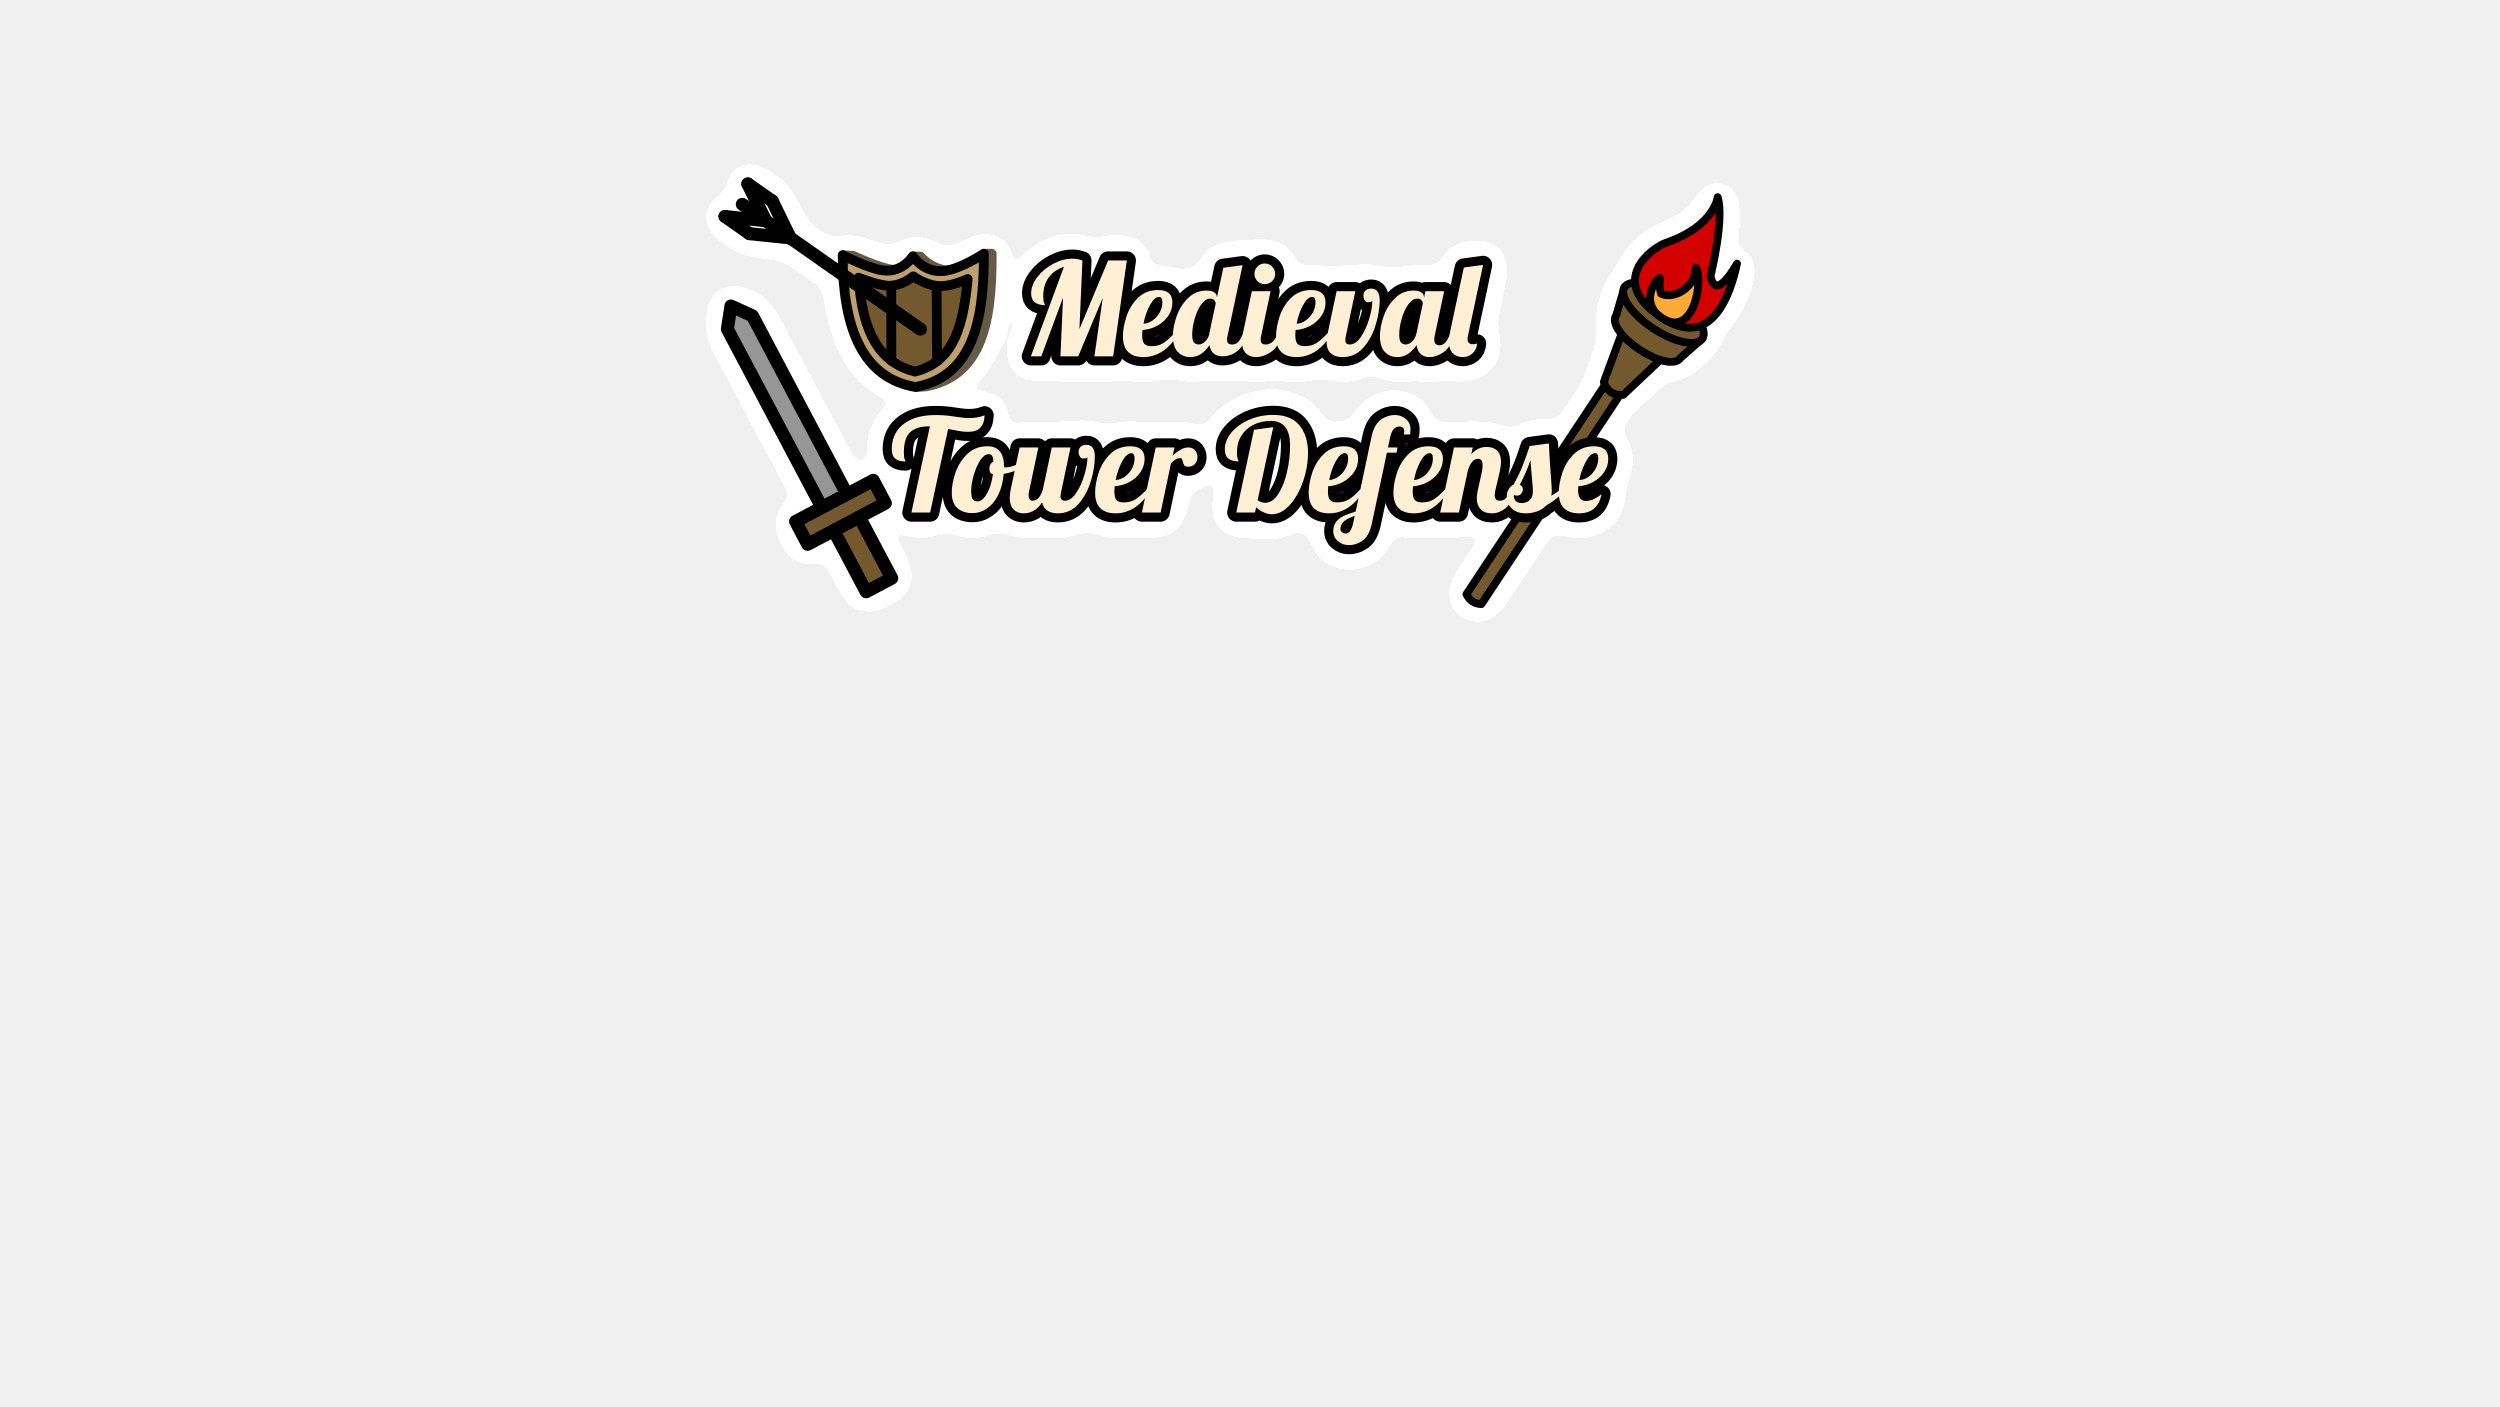
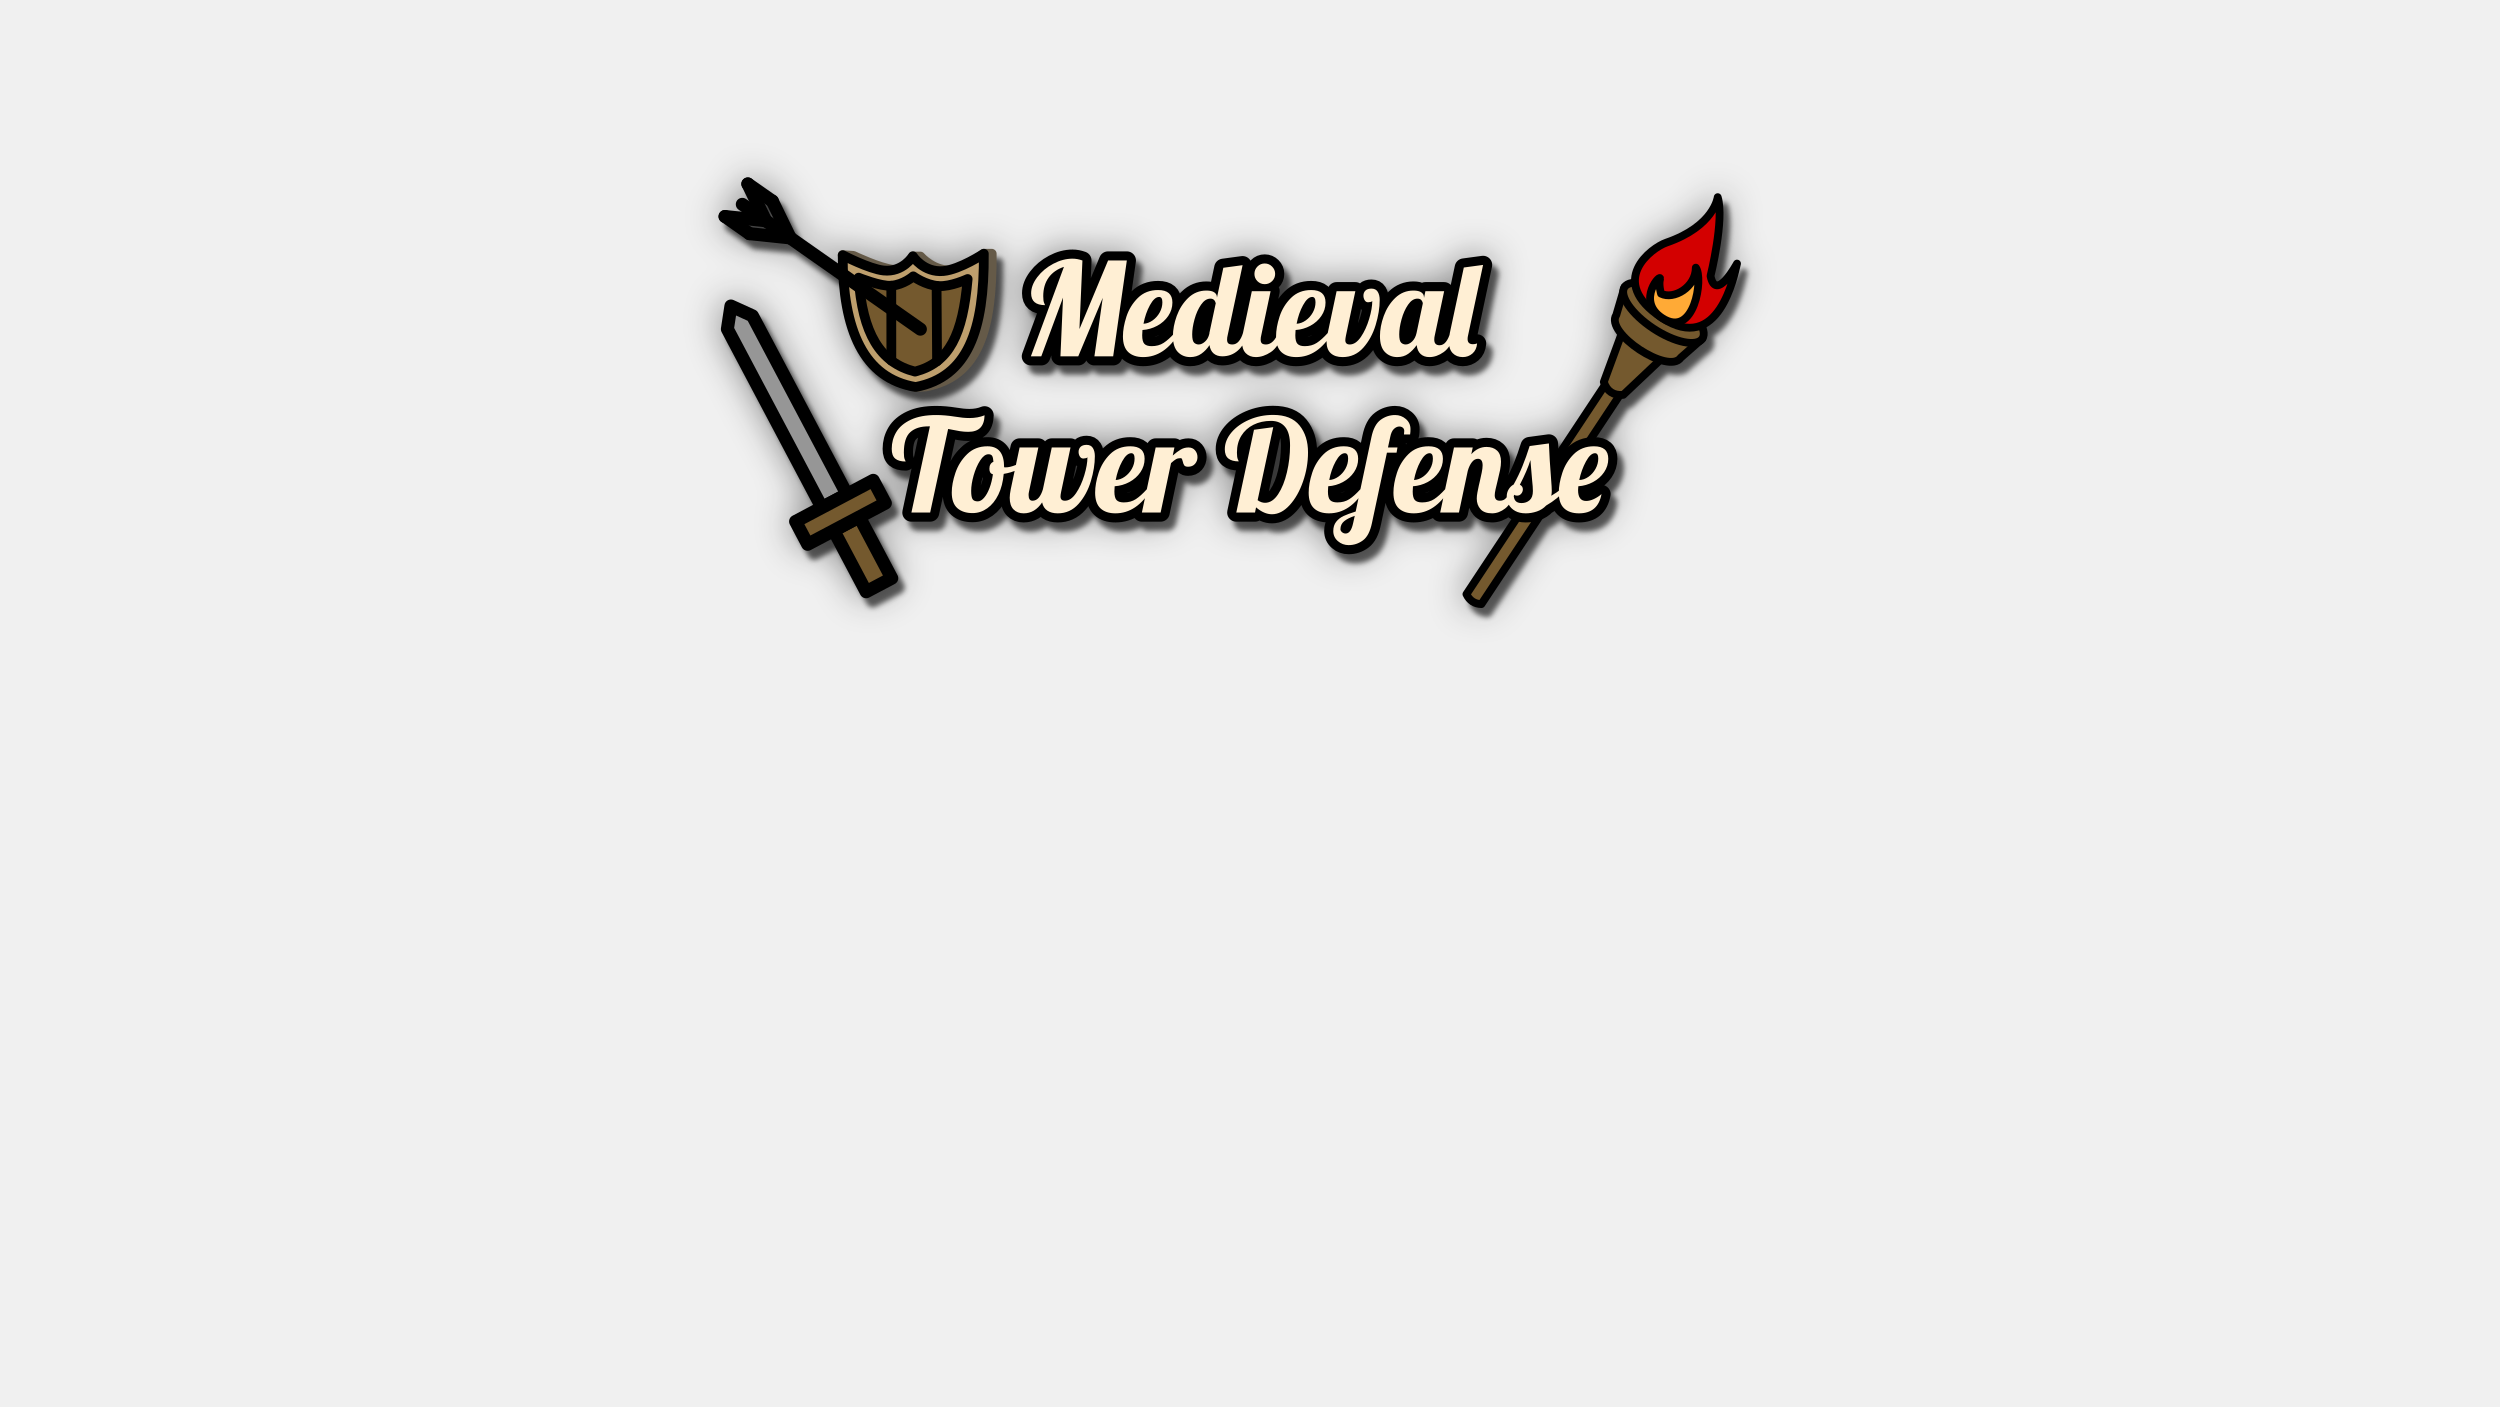
<svg xmlns="http://www.w3.org/2000/svg" viewBox="0 0 1920 1080" width="1920" height="1080">
  <defs>
    <clipPath id="artboard-16966533422913878219">
      <rect x="0" y="0" width="1920" height="1080" />
    </clipPath>
-     <filter id="white-border" x="-5%" y="-5%" width="110%" height="110%" color-interpolation-filters="sRGB">
-       <feGaussianBlur in="SourceAlpha" stdDeviation="8" result="soft" />
-       <feComponentTransfer in="soft" result="grown">
-         <feFuncA type="discrete" tableValues="0 1 1 1 1 1 1 1 1 1 1 1 1 1 1 1 1 1 1 1" />
+     <filter id="shadow" x="-5%" y="-5%" width="115%" height="120%" color-interpolation-filters="sRGB">
+       <feGaussianBlur in="SourceAlpha" stdDeviation="14" result="g" />
+       <feComponentTransfer in="g" result="glow">
+         <feFuncA type="linear" slope="0.45" />
      </feComponentTransfer>
-       <feFlood flood-color="#ffffff" />
-       <feComposite in2="grown" operator="in" result="border" />
+       <feGaussianBlur in="SourceAlpha" stdDeviation="2" result="h" />
+       <feOffset in="h" dx="5" dy="7" result="ho" />
+       <feComponentTransfer in="ho" result="hard">
+         <feFuncA type="linear" slope="0.6" />
+       </feComponentTransfer>
      <feMerge>
-         <feMergeNode in="border" />
+         <feMergeNode in="glow" />
+         <feMergeNode in="hard" />
        <feMergeNode in="SourceGraphic" />
      </feMerge>
    </filter>
  </defs>
  <g>
    <rect fill="#ffffff" fill-opacity="0" x="0" y="0" width="1920" height="1080" />
    <g clip-path="url(#artboard-16966533422913878219)">
-       <g filter="url(#white-border)">
+       <g filter="url(#shadow)">
        <g>
          <g transform="matrix(2.501549,1.655975,-1.655975,2.501549,-1167.326,-3898.432)">
            <path d="M1443.356,723.416 L1438.756,723.416 L1438.756,788.403 C1440.315,789.334 1441.848,789.334 1443.356,788.403 L1443.356,723.416 Z" fill="#74592e" stroke-width="2" stroke-linecap="round" stroke-linejoin="round" stroke="#000000" />
          </g>
          <g transform="matrix(2.501549,1.655975,-1.655975,2.501549,-1167.326,-3898.432)">
            <path d="M1434.297,707.616 C1434.297,702.504 1447.815,702.504 1447.815,707.616 L1444.069,723.691 C1442.091,725.249 1440.1,725.249 1438.096,723.691 L1434.297,707.616 Z" transform="matrix(1,0,0,1,0,0)" fill="#74592e" stroke-width="2" stroke-linecap="round" stroke-linejoin="round" stroke="#000000" />
          </g>
          <g transform="matrix(2.501549,1.655975,-1.655975,2.501549,-1167.326,-3898.432)">
            <path d="M1434.297,707.616 C1434.297,711.467 1446.63,712.702 1447.815,707.616" fill="none" stroke-width="2" stroke-linecap="round" stroke-linejoin="round" stroke="#000000" />
          </g>
          <g transform="matrix(2.501549,1.655975,-1.655975,2.501549,-1167.326,-3898.432)">
            <path d="M1429.102,700.495 L1453.011,700.495 L1451.089,707.616 C1451.052,713.086 1431.255,713.136 1431.291,707.616 L1429.102,700.495 Z" transform="matrix(1,0,0,1,0,0)" fill="#74592e" stroke-width="2" stroke-linecap="round" stroke-linejoin="round" stroke="#000000" />
          </g>
          <g transform="matrix(2.501549,1.655975,-1.655975,2.501549,-1167.326,-3898.432)">
            <path d="M1441.056,695.715 C1447.652,695.715 1453.011,697.857 1453.011,700.495 C1453.011,703.133 1447.652,705.276 1441.056,705.276 C1434.46,705.276 1429.102,703.133 1429.102,700.495 C1429.102,697.857 1434.46,695.715 1441.056,695.715 Z" transform="matrix(1,0,0,1,0,0)" fill="#74592e" stroke-width="2" stroke-linecap="round" stroke-linejoin="round" stroke="#000000" />
          </g>
          <g transform="matrix(2.501549,1.655975,-1.655975,2.501549,-1167.326,-3898.432)">
            <path d="M1436.29,668.143 C1436.29,668.143 1439.671,674.798 1431.75,685.109 C1429.307,688.289 1424.415,701.795 1441.372,701.795 C1458.943,701.795 1450.79,682.34 1449.8,679.591 C1449.8,679.591 1450.834,690.953 1445.898,685.982 C1445.898,685.982 1440.902,671.913 1436.29,668.143 C1436.29,668.143 1436.29,668.143 1436.29,668.143 Z" transform="matrix(1,0,0,1,0,0)" fill="#d30000" stroke-width="2" stroke-linecap="round" stroke-linejoin="round" stroke="#000000" />
          </g>
          <g transform="matrix(2.501549,1.655975,-1.655975,2.501549,-1167.326,-3898.432)">
            <path d="M1437.826,696.748 C1437.826,696.748 1436.025,695.236 1435.593,693.847 C1434.957,691.8 1433.256,701.797 1441.443,701.795 C1451.471,701.793 1444.67,687.389 1441.579,686.284 C1444.344,690.504 1441.427,696.327 1437.826,696.748 C1437.826,696.748 1437.826,696.748 1437.826,696.748 Z" transform="matrix(1,0,0,1,0,0)" fill="#ffaa36" stroke-width="2" stroke-linecap="round" stroke-linejoin="round" stroke="#000000" />
          </g>
        </g>
        <g>
          <path d="M817.1,204.948 Q809.506,207.448 805.35,213.198 Q801.209,218.948 801.209,227.448 Q801.209,231.245 801.897,232.651 Q802.6,234.058 802.6,234.354 Q791.912,234.354 791.912,225.245 Q791.912,219.058 796.662,212.808 Q801.412,206.558 808.85,202.604 Q816.303,198.651 823.709,198.651 Q827.412,198.651 831.303,200.058 Q829.006,252.745 829.006,252.745 C829.006,252.745 851.006,200.058 851.006,200.058 C851.006,200.058 865.412,200.058 865.412,200.058 C865.412,200.058 854.912,273.651 854.912,273.651 C854.912,273.651 840.506,273.651 840.506,273.651 C840.506,273.651 846.912,228.745 846.912,228.745 C846.912,228.745 828.1,273.651 828.1,273.651 C828.1,273.651 814.412,273.651 814.412,273.651 C814.412,273.651 816.412,228.558 816.412,228.558 C816.412,228.558 799.709,273.651 799.709,273.651 C799.709,273.651 791.709,273.651 791.709,273.651 C791.709,273.651 817.1,204.948 817.1,204.948 ZM878.003,274.245 Q870.612,274.245 866.503,270.401 Q862.409,266.558 862.409,258.354 Q862.409,251.448 865.097,243.151 Q867.8,234.854 873.894,228.808 Q880.003,222.745 889.409,222.745 Q900.409,222.745 900.409,232.354 Q900.409,237.948 897.206,242.651 Q894.003,247.354 888.706,250.214 Q883.409,253.058 877.409,253.448 Q877.206,256.448 877.206,257.448 Q877.206,262.354 878.909,264.104 Q880.612,265.854 884.409,265.854 Q889.8,265.854 893.644,263.354 Q897.503,260.854 902.112,255.745 Q905.503,255.745 905.503,255.745 Q894.409,274.245 878.003,274.245 Q878.003,274.245 878.003,274.245 ZM878.206,248.651 Q881.909,248.448 885.253,246.058 Q888.612,243.651 890.659,239.948 Q892.706,236.245 892.706,232.151 Q892.706,228.058 890.206,228.058 Q886.612,228.058 883.159,234.354 Q879.706,240.651 878.206,248.651 Q878.206,248.651 878.206,248.651 ZM914.106,274.245 Q908.403,274.245 904.606,270.354 Q900.809,266.448 900.809,258.151 Q900.809,250.745 903.747,242.604 Q906.7,234.448 912.544,228.808 Q918.403,223.151 926.512,223.151 Q930.606,223.151 932.606,224.558 Q934.606,225.948 934.606,228.245 Q934.606,228.651 934.606,228.651 C934.606,228.651 939.512,205.651 939.512,205.651 C939.512,205.651 954.309,203.651 954.309,203.651 C954.309,203.651 942.809,257.651 942.809,257.651 Q942.403,259.151 942.403,260.854 Q942.403,262.854 943.356,263.714 Q944.309,264.558 946.512,264.558 Q949.309,264.558 951.356,262.151 Q953.403,259.745 954.606,255.745 Q958.809,255.745 958.809,255.745 Q952.7,273.651 938.7,273.651 Q934.606,273.651 932.059,271.448 Q929.512,269.245 928.903,265.058 Q926.309,269.058 922.653,271.651 Q919.012,274.245 914.106,274.245 Q914.106,274.245 914.106,274.245 ZM920.606,264.558 Q923.012,264.558 925.45,262.354 Q927.903,260.151 928.809,256.245 Q928.809,255.745 928.809,255.745 C928.809,255.745 933.7,232.854 933.7,232.854 Q932.809,229.354 929.606,229.354 Q925.606,229.354 922.403,234.011 Q919.2,238.651 917.403,245.198 Q915.606,251.745 915.606,256.745 Q915.606,261.745 917.059,263.151 Q918.512,264.558 920.606,264.558 Q920.606,264.558 920.606,264.558 ZM971.309,218.245 Q968.012,218.245 965.7,215.948 Q963.403,213.651 963.403,210.354 Q963.403,207.058 965.7,204.714 Q968.012,202.354 971.309,202.354 Q974.606,202.354 976.95,204.714 Q979.309,207.058 979.309,210.354 Q979.309,213.651 976.95,215.948 Q974.606,218.245 971.309,218.245 Q971.309,218.245 971.309,218.245 ZM964.512,274.245 Q959.7,274.245 956.747,271.245 Q953.809,268.245 953.809,262.245 Q953.809,259.745 954.606,255.745 Q961.403,223.651 961.403,223.651 C961.403,223.651 975.809,223.651 975.809,223.651 C975.809,223.651 968.606,257.651 968.606,257.651 Q968.2,259.151 968.2,260.854 Q968.2,262.854 969.153,263.714 Q970.106,264.558 972.309,264.558 Q975.2,264.558 977.7,262.104 Q980.2,259.651 981.309,255.745 Q985.512,255.745 985.512,255.745 Q981.809,266.558 975.997,270.401 Q970.2,274.245 964.512,274.245 Q964.512,274.245 964.512,274.245 ZM995.603,274.245 Q988.212,274.245 984.103,270.401 Q980.009,266.558 980.009,258.354 Q980.009,251.448 982.697,243.151 Q985.4,234.854 991.494,228.808 Q997.603,222.745 1007.009,222.745 Q1018.009,222.745 1018.009,232.354 Q1018.009,237.948 1014.806,242.651 Q1011.603,247.354 1006.306,250.214 Q1001.009,253.058 995.009,253.448 Q994.806,256.448 994.806,257.448 Q994.806,262.354 996.509,264.104 Q998.212,265.854 1002.009,265.854 Q1007.4,265.854 1011.244,263.354 Q1015.103,260.854 1019.712,255.745 Q1023.103,255.745 1023.103,255.745 Q1012.009,274.245 995.603,274.245 Q995.603,274.245 995.603,274.245 ZM995.806,248.651 Q999.509,248.448 1002.853,246.058 Q1006.212,243.651 1008.259,239.948 Q1010.306,236.245 1010.306,232.151 Q1010.306,228.058 1007.806,228.058 Q1004.212,228.058 1000.759,234.354 Q997.306,240.651 995.806,248.651 Q995.806,248.651 995.806,248.651 ZM1031.112,274.245 Q1025.3,274.245 1022.05,271.308 Q1018.8,268.354 1018.8,262.448 Q1018.8,260.058 1019.3,257.651 Q1026.503,223.651 1026.503,223.651 C1026.503,223.651 1040.909,223.651 1040.909,223.651 C1040.909,223.651 1033.706,257.651 1033.706,257.651 Q1033.206,260.151 1033.206,261.245 Q1033.206,264.558 1036.612,264.558 Q1041.206,264.558 1045.159,258.761 Q1049.112,252.948 1051.503,244.948 Q1053.909,236.948 1053.909,231.151 Q1053.706,231.651 1052.597,231.901 Q1051.503,232.151 1050.706,232.151 Q1049.003,232.151 1048.05,230.558 Q1047.112,228.948 1047.112,227.058 Q1047.112,224.651 1048.659,223.151 Q1050.206,221.651 1053.3,221.651 Q1056.612,221.651 1058.112,224.104 Q1059.612,226.558 1059.612,230.354 Q1059.612,239.354 1056.503,249.604 Q1053.409,259.854 1047.003,267.058 Q1040.612,274.245 1031.112,274.245 Q1031.112,274.245 1031.112,274.245 ZM1073.106,274.245 Q1067.403,274.245 1063.606,270.354 Q1059.809,266.448 1059.809,258.151 Q1059.809,250.745 1062.747,242.604 Q1065.7,234.448 1071.544,228.808 Q1077.403,223.151 1085.512,223.151 Q1089.606,223.151 1091.606,224.558 Q1093.606,225.948 1093.606,228.245 Q1093.606,228.948 1093.606,228.948 C1093.606,228.948 1094.7,223.651 1094.7,223.651 C1094.7,223.651 1109.106,223.651 1109.106,223.651 C1109.106,223.651 1101.903,257.651 1101.903,257.651 Q1101.512,259.151 1101.512,260.854 Q1101.512,265.151 1105.606,265.151 Q1108.403,265.151 1110.45,262.558 Q1112.512,259.948 1113.7,255.745 Q1117.903,255.745 1117.903,255.745 Q1114.2,266.558 1108.747,270.401 Q1103.309,274.245 1097.809,274.245 Q1093.606,274.245 1091.059,271.901 Q1088.512,269.558 1088.012,265.058 Q1085.106,269.151 1081.559,271.698 Q1078.012,274.245 1073.106,274.245 Q1073.106,274.245 1073.106,274.245 ZM1079.606,264.558 Q1082.106,264.558 1084.559,262.214 Q1087.012,259.854 1087.903,255.745 Q1092.7,233.151 1092.7,233.151 Q1092.7,231.854 1091.7,230.604 Q1090.7,229.354 1088.606,229.354 Q1084.606,229.354 1081.403,234.011 Q1078.2,238.651 1076.403,245.198 Q1074.606,251.745 1074.606,256.745 Q1074.606,261.745 1076.059,263.151 Q1077.512,264.558 1079.606,264.558 Q1079.606,264.558 1079.606,264.558 ZM1123.409,274.245 Q1118.612,274.245 1115.659,271.198 Q1112.706,268.151 1112.706,262.058 Q1112.706,259.558 1113.503,255.558 Q1124.206,205.448 1124.206,205.448 C1124.206,205.448 1139.003,203.448 1139.003,203.448 C1139.003,203.448 1127.503,257.448 1127.503,257.448 Q1127.112,258.948 1127.112,260.354 Q1127.112,264.354 1131.206,264.354 Q1133.003,264.354 1134.409,263.745 Q1134.003,268.745 1130.847,271.495 Q1127.706,274.245 1123.409,274.245 Q1123.409,274.245 1123.409,274.245 ZM714.163,327.448 C714.163,327.448 712.959,327.448 712.959,327.448 Q704.053,327.448 699.1,331.901 Q694.163,336.354 694.163,347.651 Q694.163,351.354 694.85,352.808 Q695.553,354.245 695.553,354.448 Q690.163,354.448 687.506,352.198 Q684.85,349.948 684.85,344.745 Q684.85,337.651 688.35,331.808 Q691.85,325.948 699.506,322.354 Q707.163,318.745 718.959,318.745 Q725.553,318.745 733.163,319.948 Q739.553,321.058 744.553,321.058 Q750.959,321.058 756.163,318.948 Q755.959,325.448 752.85,328.558 Q749.756,331.651 743.663,331.651 Q740.459,331.651 737.256,331.151 Q734.053,330.651 728.163,329.448 Q714.35,393.651 714.35,393.651 C714.35,393.651 699.959,393.651 699.959,393.651 C699.959,393.651 714.163,327.448 714.163,327.448 ZM746.95,394.058 Q739.559,394.058 735.247,390.261 Q730.95,386.448 730.95,378.245 Q730.95,371.448 733.747,363.151 Q736.559,354.854 742.747,348.808 Q748.95,342.745 758.356,342.745 Q771.153,342.745 771.153,358.745 Q771.153,358.854 771.153,358.854 Q771.45,358.948 772.263,358.948 Q775.559,358.948 779.856,357.198 Q784.153,355.448 787.653,352.948 Q788.559,355.651 788.559,355.651 Q785.653,358.745 780.997,360.901 Q776.356,363.058 770.856,363.948 Q770.059,373.058 766.747,379.854 Q763.45,386.651 758.247,390.354 Q753.059,394.058 746.95,394.058 Q746.95,394.058 746.95,394.058 ZM750.95,385.058 Q753.356,385.058 755.747,382.308 Q758.153,379.558 759.95,374.808 Q761.763,370.058 762.559,364.245 Q759.856,363.651 759.856,360.058 Q759.856,355.948 762.95,354.651 Q762.763,351.354 761.95,350.104 Q761.153,348.854 759.153,348.854 Q755.856,348.854 752.747,353.651 Q749.653,358.448 747.747,365.151 Q745.856,371.854 745.856,376.948 Q745.856,381.745 746.95,383.401 Q748.059,385.058 750.95,385.058 Q750.95,385.058 750.95,385.058 ZM786.163,394.245 Q781.35,394.245 778.397,391.245 Q775.459,388.245 775.459,382.245 Q775.459,379.745 776.256,375.745 Q783.053,343.651 783.053,343.651 C783.053,343.651 797.459,343.651 797.459,343.651 C797.459,343.651 790.256,377.651 790.256,377.651 Q789.959,378.854 789.959,380.151 Q789.959,384.558 792.959,384.558 Q795.756,384.558 797.756,382.214 Q799.756,379.854 800.959,375.745 Q807.756,343.651 807.756,343.651 C807.756,343.651 822.163,343.651 822.163,343.651 C822.163,343.651 814.959,377.651 814.959,377.651 Q814.459,380.151 814.459,381.245 Q814.459,384.558 817.85,384.558 Q822.459,384.558 826.397,378.761 Q830.35,372.948 832.756,364.948 Q835.163,356.948 835.163,351.151 Q834.959,351.651 833.85,351.901 Q832.756,352.151 831.959,352.151 Q830.256,352.151 829.303,350.558 Q828.35,348.948 828.35,347.058 Q828.35,344.651 829.897,343.151 Q831.459,341.651 834.553,341.651 Q837.85,341.651 839.35,344.104 Q840.85,346.558 840.85,350.354 Q840.85,359.354 837.756,369.604 Q834.663,379.854 828.256,387.058 Q821.85,394.245 812.35,394.245 Q807.459,394.245 804.35,392.151 Q801.256,390.058 800.35,385.854 Q794.756,394.245 786.163,394.245 Q786.163,394.245 786.163,394.245 ZM856.653,394.245 Q849.263,394.245 845.153,390.401 Q841.059,386.558 841.059,378.354 Q841.059,371.448 843.747,363.151 Q846.45,354.854 852.544,348.808 Q858.653,342.745 868.059,342.745 Q879.059,342.745 879.059,352.354 Q879.059,357.948 875.856,362.651 Q872.653,367.354 867.356,370.214 Q862.059,373.058 856.059,373.448 Q855.856,376.448 855.856,377.448 Q855.856,382.354 857.559,384.104 Q859.263,385.854 863.059,385.854 Q868.45,385.854 872.294,383.354 Q876.153,380.854 880.763,375.745 Q884.153,375.745 884.153,375.745 Q873.059,394.245 856.653,394.245 Q856.653,394.245 856.653,394.245 ZM856.856,368.651 Q860.559,368.448 863.903,366.058 Q867.263,363.651 869.309,359.948 Q871.356,356.245 871.356,352.151 Q871.356,348.058 868.856,348.058 Q865.263,348.058 861.809,354.354 Q858.356,360.651 856.856,368.651 Q856.856,368.651 856.856,368.651 ZM887.553,343.651 C887.553,343.651 901.959,343.651 901.959,343.651 C901.959,343.651 900.663,349.854 900.663,349.854 Q904.053,346.854 906.803,345.261 Q909.553,343.651 912.756,343.651 Q915.959,343.651 917.803,345.854 Q919.663,348.058 919.663,351.151 Q919.663,354.058 917.756,356.261 Q915.85,358.448 912.459,358.448 Q910.256,358.448 909.506,357.401 Q908.756,356.354 908.35,354.354 Q908.053,353.058 907.756,352.464 Q907.459,351.854 906.663,351.854 Q904.553,351.854 903.1,352.714 Q901.663,353.558 899.35,355.651 Q891.35,393.651 891.35,393.651 C891.35,393.651 876.959,393.651 876.959,393.651 C876.959,393.651 887.553,343.651 887.553,343.651 ZM976.853,394.948 Q970.853,394.948 964.65,389.651 Q963.853,393.651 963.853,393.651 C963.853,393.651 949.463,393.651 949.463,393.651 C949.463,393.651 963.056,330.058 963.056,330.058 C963.056,330.058 977.853,328.058 977.853,328.058 C977.853,328.058 965.853,384.151 965.853,384.151 Q968.65,386.151 971.556,386.151 Q977.259,386.151 981.603,379.558 Q985.963,372.948 988.353,362.761 Q990.759,352.558 990.759,342.151 Q990.759,332.354 986.9,327.808 Q983.056,323.245 976.15,323.245 Q968.65,323.245 962.697,326.198 Q956.759,329.151 953.353,334.651 Q949.963,340.151 949.963,347.558 Q949.963,351.245 950.65,352.698 Q951.353,354.151 951.353,354.354 Q946.15,354.354 943.4,352.151 Q940.65,349.948 940.65,345.058 Q940.65,338.245 945.744,332.151 Q950.853,326.058 959.4,322.354 Q967.963,318.651 977.853,318.651 Q991.556,318.651 998.056,326.761 Q1004.556,334.854 1004.556,347.448 Q1004.556,358.854 1000.697,369.901 Q996.853,380.948 990.447,387.948 Q984.056,394.948 976.853,394.948 Q976.853,394.948 976.853,394.948 ZM1020.653,394.245 Q1013.263,394.245 1009.153,390.401 Q1005.059,386.558 1005.059,378.354 Q1005.059,371.448 1007.747,363.151 Q1010.45,354.854 1016.544,348.808 Q1022.653,342.745 1032.059,342.745 Q1043.059,342.745 1043.059,352.354 Q1043.059,357.948 1039.856,362.651 Q1036.653,367.354 1031.356,370.214 Q1026.059,373.058 1020.059,373.448 Q1019.856,376.448 1019.856,377.448 Q1019.856,382.354 1021.559,384.104 Q1023.263,385.854 1027.059,385.854 Q1032.45,385.854 1036.294,383.354 Q1040.153,380.854 1044.763,375.745 Q1048.153,375.745 1048.153,375.745 Q1037.059,394.245 1020.653,394.245 Q1020.653,394.245 1020.653,394.245 ZM1020.856,368.651 Q1024.559,368.448 1027.903,366.058 Q1031.263,363.651 1033.309,359.948 Q1035.356,356.245 1035.356,352.151 Q1035.356,348.058 1032.856,348.058 Q1029.263,348.058 1025.809,354.354 Q1022.356,360.651 1020.856,368.651 Q1020.856,368.651 1020.856,368.651 ZM1035.756,418.651 Q1031.053,418.651 1027.506,415.604 Q1023.959,412.558 1023.959,407.854 Q1023.959,403.558 1026.163,400.745 Q1028.35,397.948 1031.85,396.292 Q1035.35,394.651 1041.163,392.854 Q1053.256,335.745 1053.256,335.745 Q1055.256,326.151 1060.303,322.448 Q1065.35,318.745 1071.459,318.745 Q1076.163,318.745 1079.709,321.808 Q1083.256,324.854 1083.256,329.558 Q1083.256,331.854 1082.959,333.651 Q1078.256,333.651 1078.256,333.651 Q1078.459,331.448 1078.459,330.948 Q1078.459,329.354 1077.35,328.464 Q1076.256,327.558 1074.663,327.558 Q1072.553,327.558 1070.553,329.401 Q1068.553,331.245 1067.663,335.745 Q1065.959,343.651 1065.959,343.651 C1065.959,343.651 1073.256,343.651 1073.256,343.651 C1073.256,343.651 1072.553,347.651 1072.553,347.651 C1072.553,347.651 1065.163,347.651 1065.163,347.651 C1065.163,347.651 1053.663,401.651 1053.663,401.651 Q1051.663,411.354 1046.756,414.995 Q1041.85,418.651 1035.756,418.651 Q1035.756,418.651 1035.756,418.651 ZM1033.459,409.745 Q1037.459,409.745 1039.163,401.948 Q1040.459,396.151 1040.459,396.151 Q1035.163,397.948 1032.319,400.292 Q1029.459,402.651 1029.459,406.448 Q1029.459,407.651 1030.663,408.698 Q1031.85,409.745 1033.459,409.745 Q1033.459,409.745 1033.459,409.745 ZM1085.753,394.245 Q1078.363,394.245 1074.253,390.401 Q1070.159,386.558 1070.159,378.354 Q1070.159,371.448 1072.847,363.151 Q1075.55,354.854 1081.644,348.808 Q1087.753,342.745 1097.159,342.745 Q1108.159,342.745 1108.159,352.354 Q1108.159,357.948 1104.956,362.651 Q1101.753,367.354 1096.456,370.214 Q1091.159,373.058 1085.159,373.448 Q1084.956,376.448 1084.956,377.448 Q1084.956,382.354 1086.659,384.104 Q1088.363,385.854 1092.159,385.854 Q1097.55,385.854 1101.394,383.354 Q1105.253,380.854 1109.863,375.745 Q1113.253,375.745 1113.253,375.745 Q1102.159,394.245 1085.753,394.245 Q1085.753,394.245 1085.753,394.245 ZM1085.956,368.651 Q1089.659,368.448 1093.003,366.058 Q1096.363,363.651 1098.409,359.948 Q1100.456,356.245 1100.456,352.151 Q1100.456,348.058 1097.956,348.058 Q1094.363,348.058 1090.909,354.354 Q1087.456,360.651 1085.956,368.651 Q1085.956,368.651 1085.956,368.651 ZM1145.95,394.245 Q1139.856,394.245 1136.997,390.995 Q1134.153,387.745 1134.153,382.948 Q1134.153,380.854 1134.653,378.214 Q1135.153,375.558 1135.7,373.058 Q1136.263,370.558 1136.45,369.854 Q1137.263,366.354 1137.95,362.964 Q1138.653,359.558 1138.653,357.448 Q1138.653,352.354 1135.059,352.354 Q1132.45,352.354 1130.45,354.901 Q1128.45,357.448 1127.263,361.558 Q1120.45,393.651 1120.45,393.651 C1120.45,393.651 1106.059,393.651 1106.059,393.651 C1106.059,393.651 1116.653,343.651 1116.653,343.651 C1116.653,343.651 1131.059,343.651 1131.059,343.651 C1131.059,343.651 1129.95,348.854 1129.95,348.854 Q1134.95,343.245 1141.653,343.245 Q1146.763,343.245 1149.763,346.058 Q1152.763,348.854 1152.763,354.558 Q1152.763,357.448 1152.059,361.011 Q1151.356,364.558 1150.059,369.651 Q1149.263,372.745 1148.606,375.698 Q1147.95,378.651 1147.95,380.354 Q1147.95,382.354 1148.856,383.464 Q1149.763,384.558 1151.95,384.558 Q1154.95,384.558 1156.747,382.401 Q1158.559,380.245 1160.356,375.745 Q1164.559,375.745 1164.559,375.745 Q1160.856,386.745 1155.997,390.495 Q1151.153,394.245 1145.95,394.245 Q1145.95,394.245 1145.95,394.245 ZM1171.763,394.245 Q1166.95,394.245 1163.653,392.401 Q1160.356,390.558 1158.763,387.604 Q1157.153,384.651 1157.153,381.448 Q1157.153,378.151 1158.716,375.698 Q1160.263,373.245 1162.45,372.151 Q1166.356,365.151 1169.247,358.011 Q1172.153,350.854 1174.763,342.558 Q1189.559,340.558 1189.559,340.558 Q1190.059,353.354 1191.263,368.245 Q1191.763,374.245 1191.763,376.948 Q1191.763,379.245 1191.356,380.745 Q1196.059,378.058 1198.559,375.745 Q1202.763,375.745 1202.763,375.745 Q1196.356,383.151 1187.45,388.245 Q1184.559,391.354 1180.309,392.808 Q1176.059,394.245 1171.763,394.245 Q1171.763,394.245 1171.763,394.245 ZM1168.559,386.354 Q1172.263,386.354 1174.763,384.151 Q1177.263,381.948 1177.263,377.058 Q1177.263,374.058 1176.653,368.651 Q1175.653,357.245 1175.356,353.354 Q1172.95,361.245 1167.263,372.245 Q1169.559,373.448 1169.559,375.745 Q1169.559,377.651 1168.309,379.151 Q1167.059,380.651 1165.153,380.651 Q1163.059,380.651 1162.45,379.354 Q1162.45,382.948 1163.903,384.651 Q1165.356,386.354 1168.559,386.354 Q1168.559,386.354 1168.559,386.354 ZM1212.65,394.245 Q1205.353,394.245 1201.244,390.401 Q1197.15,386.558 1197.15,378.354 Q1197.15,371.448 1199.853,363.151 Q1202.556,354.854 1208.65,348.808 Q1214.759,342.745 1224.15,342.745 Q1235.15,342.745 1235.15,352.354 Q1235.15,357.948 1231.947,362.651 Q1228.759,367.354 1223.447,370.214 Q1218.15,373.058 1212.15,373.448 Q1211.962,375.651 1211.962,376.448 Q1211.962,384.745 1218.15,384.745 Q1220.962,384.745 1224.15,383.245 Q1227.353,381.745 1229.962,379.448 Q1227.259,394.245 1212.65,394.245 Q1212.65,394.245 1212.65,394.245 ZM1212.853,368.651 Q1216.65,368.558 1219.994,366.151 Q1223.353,363.745 1225.4,359.995 Q1227.462,356.245 1227.462,352.151 Q1227.462,348.058 1224.962,348.058 Q1221.462,348.058 1218.009,354.401 Q1214.556,360.745 1212.853,368.651 Q1212.853,368.651 1212.853,368.651 Z" fill="#FFEFD4" stroke="#000000" stroke-width="14" stroke-linejoin="round" stroke-linecap="round" paint-order="stroke" />
        </g>
        <g>
          <g transform="matrix(5,0,0,5,-3732.962,-1948.773)">
            <path d="M877.667,429.055 C877.667,429.055 881.649,430.973 883.865,431.212 C885.603,431.4 886.837,429.157 886.837,429.157 C886.837,429.157 887.96,429.161 887.96,429.161 C887.96,429.161 890.004,431.588 893.074,431.295 C894.786,431.132 897.708,428.727 897.708,428.727 C897.708,428.727 898.92,428.727 898.92,428.727 C899.005,440.532 896.781,447.578 888.798,449.111 C888.798,449.111 887.24,449.201 887.24,449.201 C879.343,442.079 876.031,428.949 876.031,428.949 C876.031,428.949 877.667,429.055 877.667,429.055 Z" transform="matrix(1,0,0,1,0,0)" fill="#655a48" stroke-width="1.5" stroke-linecap="round" stroke-linejoin="round" stroke="#655a48" />
          </g>
          <g transform="matrix(5,0,0,5,-3732.962,-1948.773)">
            <path d="M876.029,428.949 C876.029,428.949 880.089,431.063 882.305,431.303 C885.291,431.625 886.806,429.114 886.806,429.114 C886.806,429.114 888.444,431.678 891.514,431.385 C894.049,431.143 897.706,428.727 897.706,428.727 C897.791,440.532 895.221,447.668 887.238,449.201 C879.291,447.881 876.029,440.511 876.029,428.949 Z" transform="matrix(1,0,0,1,0,0)" fill="#be9f6d" stroke-width="1.5" stroke-linecap="round" stroke-linejoin="round" stroke="#000000" />
          </g>
          <g transform="matrix(5,0,0,5,-3732.962,-1948.773)">
            <path d="M878.473,432.403 C878.473,432.403 881.868,433.781 883.493,433.641 C885.433,433.475 886.87,432.201 886.87,432.201 C886.87,432.201 888.707,433.553 890.77,433.695 C892.628,433.822 895.223,432.611 895.223,432.611 C894.473,441.111 892.458,445.451 887.142,446.836 C881.736,445.471 879.057,440.945 878.473,432.403 Z" transform="matrix(1,0,0,1,0,0)" fill="#74592e" stroke-width="1.5" stroke-linecap="round" stroke-linejoin="round" stroke="#000000" />
          </g>
          <g transform="matrix(5,0,0,5,-3732.962,-1948.773)">
            <path d="M883.493,433.641 L883.503,445.142" fill="none" stroke-width="1.5" stroke-linecap="round" stroke-linejoin="round" stroke="#000000" />
          </g>
          <g transform="matrix(5,0,0,5,-3732.962,-1948.773)">
            <path d="M890.453,433.663 L890.524,445.238" fill="none" stroke-width="1.5" stroke-linecap="round" stroke-linejoin="round" stroke="#000000" />
          </g>
          <g transform="matrix(5,0,0,5,-3732.962,-1948.773)">
            <g transform="matrix(-0.8188,-0.5740789,0.5740789,-0.8188,916.354,664.0482)">
              <g transform="matrix(0,-1,1,0,-0.4225952,328.9241)">
                <path d="M162.031,152.112 L162.031,185.514" fill="none" stroke-width="2" stroke-linecap="round" stroke="#000000" />
              </g>
            </g>
            <g transform="matrix(-0.8188,-0.5740789,0.5740789,-0.8188,916.354,664.0482)">
              <path d="M176.103,166.893 L181.6,163.84" transform="matrix(1,0,0,1,0,0)" fill="none" stroke-width="2" stroke-linecap="round" stroke="#000000" />
            </g>
            <g transform="matrix(-0.8188,-0.5740789,0.5740789,-0.8188,916.354,664.0482)">
              <path d="M180.694,166.893 L186.191,163.84" transform="matrix(1,0,0,1,0,0)" fill="none" stroke-width="2" stroke-linecap="round" stroke="#000000" />
            </g>
            <g transform="matrix(-0.8188,-0.5740789,0.5740789,-0.8188,916.354,664.0482)">
              <path d="M176.103,166.893 L181.6,169.946" transform="matrix(1,0,0,1,0,0)" fill="none" stroke-width="2" stroke-linecap="round" stroke="#000000" />
            </g>
            <g transform="matrix(-0.8188,-0.5740789,0.5740789,-0.8188,916.354,664.0482)">
              <path d="M180.694,166.893 L186.191,169.946" transform="matrix(1,0,0,1,0,0)" fill="none" stroke-width="2" stroke-linecap="round" stroke="#000000" />
            </g>
            <g transform="matrix(-0.8188,-0.5740789,0.5740789,-0.8188,916.354,664.0482)">
              <path d="M181.6,163.84 L186.191,163.84" fill="none" stroke-width="2" stroke-linecap="round" stroke="#000000" />
            </g>
            <g transform="matrix(-0.8188,-0.5740789,0.5740789,-0.8188,916.354,664.0482)">
              <path d="M181.6,169.946 L186.191,169.946" fill="none" stroke-width="2" stroke-linecap="round" stroke="#000000" />
            </g>
          </g>
        </g>
        <g>
          <g transform="matrix(2.340018,4.418633,-4.418633,2.340018,881.0533,-13.72083)">
            <path d="M16.917,77.573 L47.933,77.573 L47.933,81.927 L16.917,81.927 L14.038,79.789 L16.917,77.573 Z" transform="matrix(1,0,0,1,0,0)" fill="#969696" stroke-width="2" stroke-linecap="round" stroke-linejoin="round" stroke="#000000" />
          </g>
          <g transform="matrix(2.340018,4.418633,-4.418633,2.340018,881.0533,-13.72083)">
            <path d="M51.9,77.527 L62.547,77.527 L62.547,81.973 L51.9,81.973 L51.9,77.527 Z" transform="matrix(1,0,0,1,0,0)" fill="#74592e" stroke-width="2" stroke-linecap="round" stroke-linejoin="round" stroke="#000000" />
          </g>
          <g transform="matrix(2.340018,4.418633,-4.418633,2.340018,881.0533,-13.72083)">
            <path d="M47.933,73 L51.9,73 L51.9,86.5 L47.933,86.5 L47.933,73 Z" fill="#74592e" stroke-width="2" stroke-linecap="round" stroke-linejoin="round" stroke="#000000" />
          </g>
        </g>
      </g>
    </g>
  </g>
</svg>
